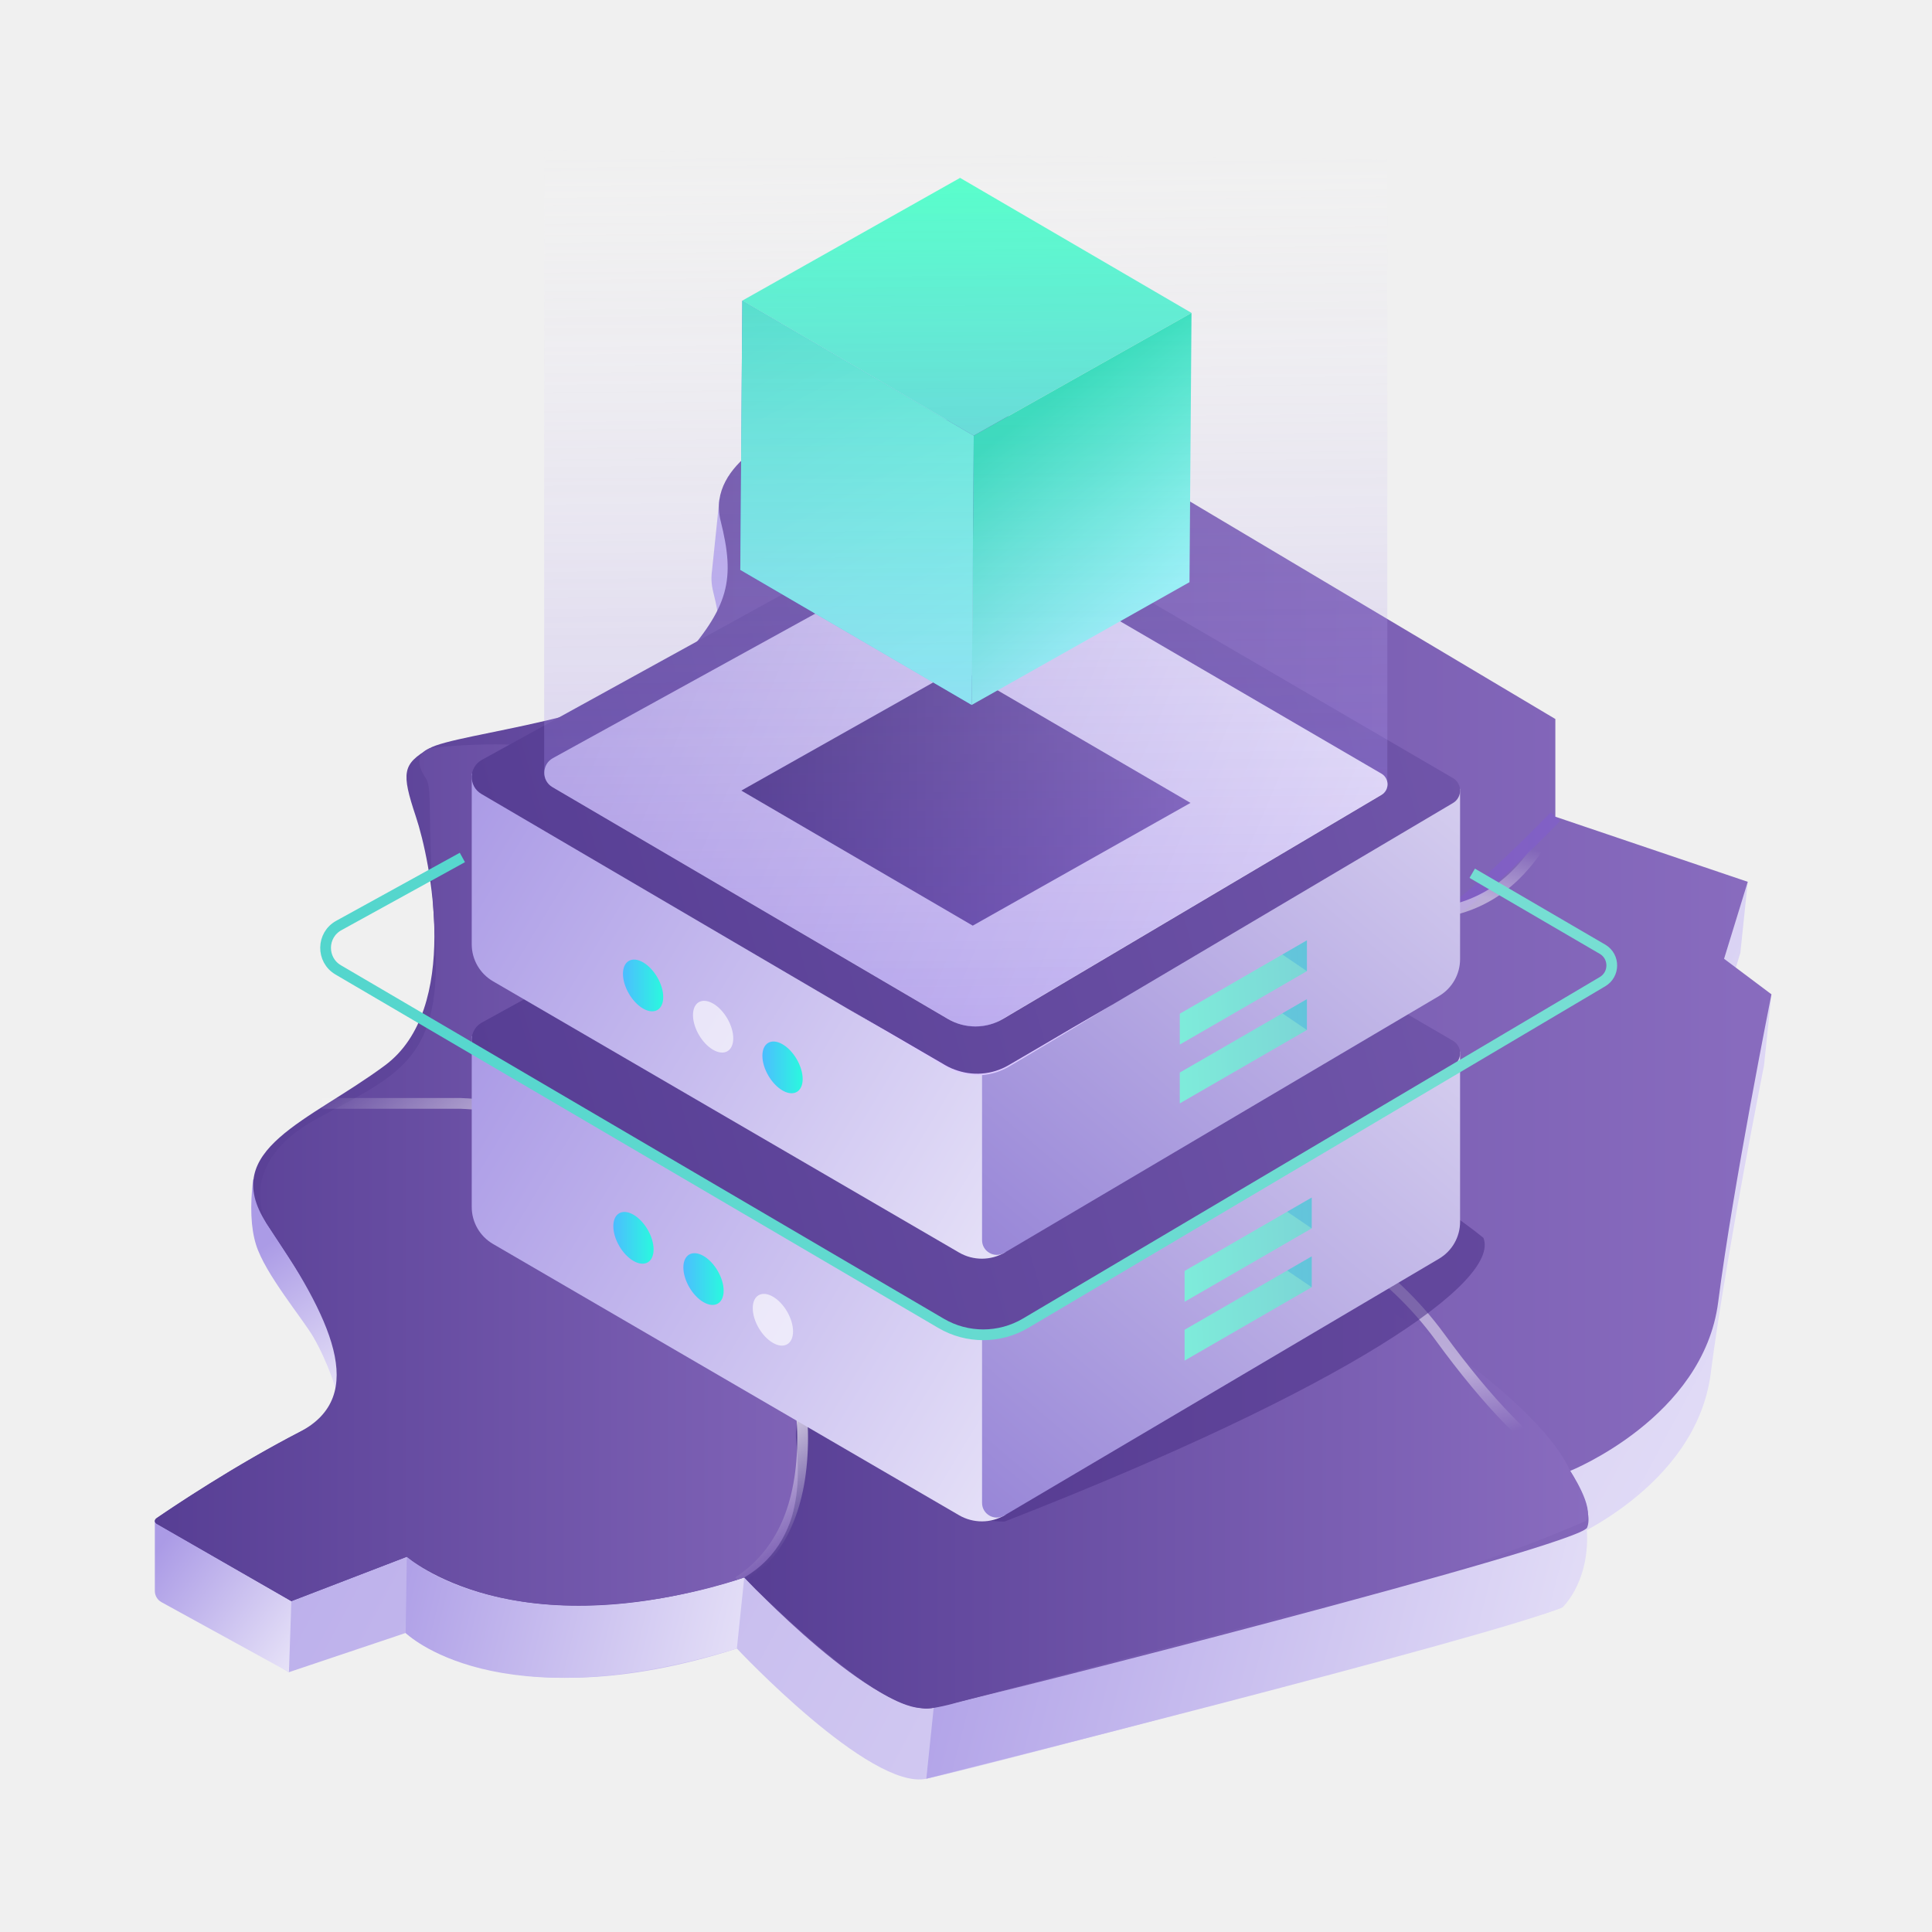
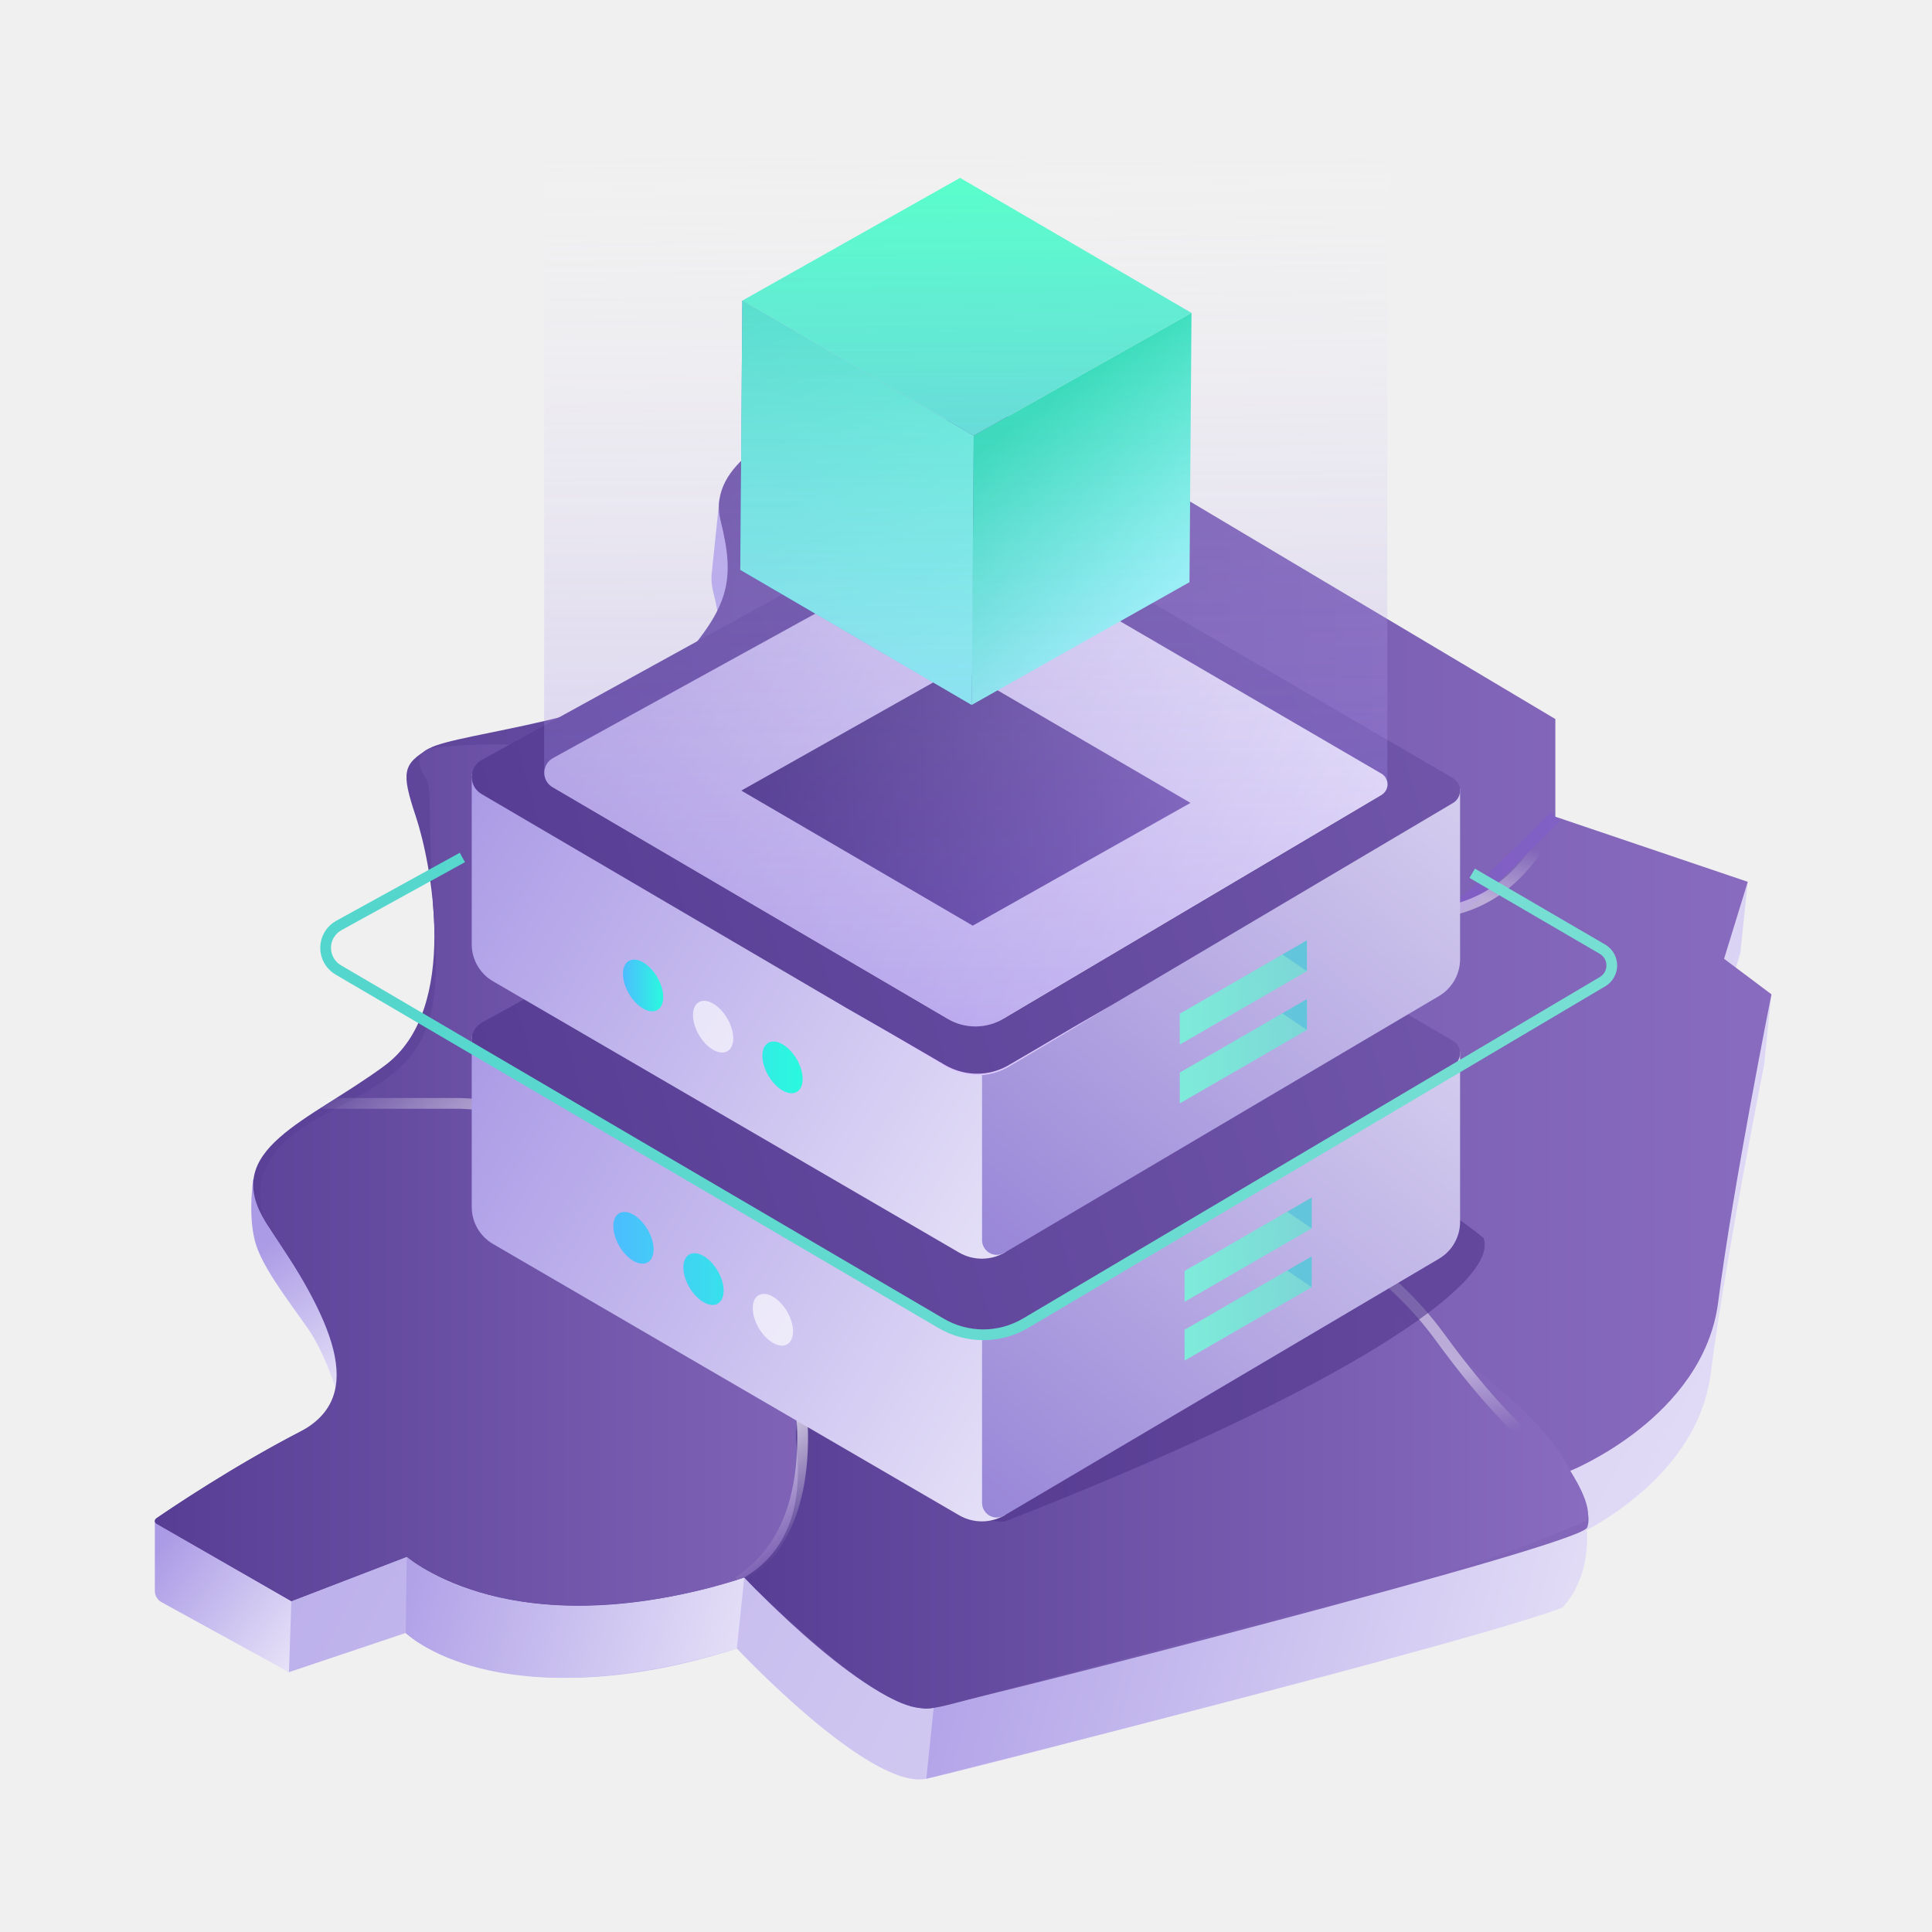
- <svg xmlns="http://www.w3.org/2000/svg" xmlns:xlink="http://www.w3.org/1999/xlink" width="90px" height="90px" viewBox="0 0 90 90" version="1.1">
+ <svg xmlns="http://www.w3.org/2000/svg" xmlns:xlink="http://www.w3.org/1999/xlink" width="90" height="90" viewBox="0 0 90 90">
  <defs>
-     <linearGradient x1="154.816%" y1="104.681%" x2="-12.169%" y2="31.702%" id="linearGradient-1">
-       <stop stop-color="#FFFFFF" offset="0%" />
+     <linearGradient x1="154.816%" y1="104.681%" x2="-12.169%" y2="31.702%" id="a">
+       <stop stop-color="#FFF" offset="0%" />
      <stop stop-color="#AB9BE6" offset="100%" />
    </linearGradient>
-     <linearGradient x1="135.308%" y1="133.537%" x2="-0.598%" y2="22.046%" id="linearGradient-2">
-       <stop stop-color="#FFFFFF" offset="0%" />
+     <linearGradient x1="135.308%" y1="133.537%" x2="-.598%" y2="22.046%" id="b">
+       <stop stop-color="#FFF" offset="0%" />
      <stop stop-color="#AB9BE6" offset="100%" />
    </linearGradient>
-     <linearGradient x1="154.816%" y1="60.677%" x2="-12.169%" y2="46.427%" id="linearGradient-3">
-       <stop stop-color="#FFFFFF" offset="0%" />
+     <linearGradient x1="154.816%" y1="60.677%" x2="-12.169%" y2="46.427%" id="c">
+       <stop stop-color="#FFF" offset="0%" />
      <stop stop-color="#AB9BE6" offset="100%" />
    </linearGradient>
-     <linearGradient x1="154.816%" y1="62.724%" x2="-12.169%" y2="45.742%" id="linearGradient-4">
-       <stop stop-color="#FFFFFF" offset="0%" />
+     <linearGradient x1="154.816%" y1="62.724%" x2="-12.169%" y2="45.742%" id="d">
+       <stop stop-color="#FFF" offset="0%" />
      <stop stop-color="#AB9BE6" offset="100%" />
    </linearGradient>
-     <linearGradient x1="42.313%" y1="14.782%" x2="72.835%" y2="155.343%" id="linearGradient-5">
-       <stop stop-color="#00C6FB" offset="0.54%" />
+     <linearGradient x1="42.313%" y1="14.782%" x2="72.835%" y2="155.343%" id="e">
+       <stop stop-color="#00C6FB" offset=".54%" />
      <stop stop-color="#005BEA" offset="100%" />
    </linearGradient>
-     <linearGradient x1="68.974%" y1="133.537%" x2="38.746%" y2="22.046%" id="linearGradient-6">
-       <stop stop-color="#FFFFFF" offset="0%" />
+     <linearGradient x1="68.974%" y1="133.537%" x2="38.746%" y2="22.046%" id="f">
+       <stop stop-color="#FFF" offset="0%" />
      <stop stop-color="#AB9BE6" offset="100%" />
    </linearGradient>
-     <linearGradient x1="0%" y1="50%" x2="100%" y2="50%" id="linearGradient-7">
+     <linearGradient x1="0%" y1="50%" y2="50%" id="g">
      <stop stop-color="#573E94" offset="0%" />
      <stop stop-color="#896CBF" offset="100%" />
    </linearGradient>
-     <linearGradient x1="0%" y1="50%" x2="100%" y2="50%" id="linearGradient-8">
+     <linearGradient x1="0%" y1="50%" y2="50%" id="h">
      <stop stop-color="#573E94" offset="0%" />
      <stop stop-color="#896CBF" offset="100%" />
    </linearGradient>
-     <linearGradient x1="0%" y1="50%" x2="100%" y2="50%" id="linearGradient-9">
+     <linearGradient x1="0%" y1="50%" y2="50%" id="i">
      <stop stop-color="#573E94" offset="0%" />
      <stop stop-color="#896CBF" offset="100%" />
    </linearGradient>
-     <linearGradient x1="-0.203%" y1="50.082%" x2="100.275%" y2="50.082%" id="linearGradient-10">
+     <linearGradient x1="-.203%" y1="50.082%" x2="100.275%" y2="50.082%" id="j">
      <stop stop-color="#AE4AF5" offset="0%" />
      <stop stop-color="#7D4AF5" offset="100%" />
    </linearGradient>
-     <linearGradient x1="-5.093%" y1="0.463%" x2="77.192%" y2="108.269%" id="linearGradient-11">
-       <stop stop-color="#FFFFFF" stop-opacity="0" offset="0%" />
-       <stop stop-color="#FFFFFF" stop-opacity="0.471" offset="17.714%" />
-       <stop stop-color="#FFFFFF" offset="77.446%" />
-       <stop stop-color="#FFFFFF" stop-opacity="0" offset="100%" />
+     <linearGradient x1="-5.093%" y1=".463%" x2="77.192%" y2="108.269%" id="k">
+       <stop stop-color="#FFF" stop-opacity="0" offset="0%" />
+       <stop stop-color="#FFF" stop-opacity=".471" offset="17.714%" />
+       <stop stop-color="#FFF" offset="77.446%" />
+       <stop stop-color="#FFF" stop-opacity="0" offset="100%" />
    </linearGradient>
-     <linearGradient x1="50%" y1="17.079%" x2="77.192%" y2="88.724%" id="linearGradient-12">
-       <stop stop-color="#FFFFFF" stop-opacity="0.473" offset="0%" />
-       <stop stop-color="#FFFFFF" stop-opacity="0.461" offset="66.084%" />
-       <stop stop-color="#FFFFFF" stop-opacity="0" offset="100%" />
+     <linearGradient x1="50%" y1="17.079%" x2="77.192%" y2="88.724%" id="l">
+       <stop stop-color="#FFF" stop-opacity=".473" offset="0%" />
+       <stop stop-color="#FFF" stop-opacity=".461" offset="66.084%" />
+       <stop stop-color="#FFF" stop-opacity="0" offset="100%" />
    </linearGradient>
-     <linearGradient x1="103.767%" y1="17.443%" x2="77.192%" y2="82.378%" id="linearGradient-13">
-       <stop stop-color="#FFFFFF" stop-opacity="0" offset="0%" />
-       <stop stop-color="#FFFFFF" stop-opacity="0.461" offset="33.916%" />
-       <stop stop-color="#FFFFFF" stop-opacity="0.473" offset="100%" />
+     <linearGradient x1="103.767%" y1="17.443%" x2="77.192%" y2="82.378%" id="m">
+       <stop stop-color="#FFF" stop-opacity="0" offset="0%" />
+       <stop stop-color="#FFF" stop-opacity=".461" offset="33.916%" />
+       <stop stop-color="#FFF" stop-opacity=".473" offset="100%" />
    </linearGradient>
-     <linearGradient x1="107.688%" y1="45.802%" x2="102.087%" y2="46.212%" id="linearGradient-14">
-       <stop stop-color="#5F41F6" stop-opacity="0.569" offset="0%" />
+     <linearGradient x1="107.688%" y1="45.802%" x2="102.087%" y2="46.212%" id="n">
+       <stop stop-color="#5F41F6" stop-opacity=".569" offset="0%" />
      <stop stop-color="#4D3188" offset="100%" />
    </linearGradient>
-     <linearGradient x1="154.816%" y1="119.152%" x2="-12.169%" y2="26.86%" id="linearGradient-15">
-       <stop stop-color="#FFFFFF" offset="0%" />
+     <linearGradient x1="154.816%" y1="119.152%" x2="-12.169%" y2="26.86%" id="o">
+       <stop stop-color="#FFF" offset="0%" />
      <stop stop-color="#AB9BE6" offset="100%" />
    </linearGradient>
-     <linearGradient x1="157.486%" y1="-79.258%" x2="0%" y2="102.043%" id="linearGradient-16">
-       <stop stop-color="#FFFFFF" offset="0%" />
+     <linearGradient x1="157.486%" y1="-79.258%" x2="0%" y2="102.043%" id="p">
+       <stop stop-color="#FFF" offset="0%" />
      <stop stop-color="#9785D7" offset="100%" />
    </linearGradient>
-     <linearGradient x1="0%" y1="50%" x2="196.973%" y2="17.413%" id="linearGradient-17">
+     <linearGradient x1="0%" y1="50%" x2="196.973%" y2="17.413%" id="q">
      <stop stop-color="#573E94" offset="0%" />
      <stop stop-color="#896CBF" offset="100%" />
    </linearGradient>
-     <linearGradient x1="157.486%" y1="-79.255%" x2="0%" y2="102.042%" id="linearGradient-18">
-       <stop stop-color="#FFFFFF" offset="0%" />
+     <linearGradient x1="157.486%" y1="-79.255%" x2="0%" y2="102.042%" id="r">
+       <stop stop-color="#FFF" offset="0%" />
      <stop stop-color="#9785D7" offset="100%" />
    </linearGradient>
-     <linearGradient x1="109.793%" y1="70.613%" x2="-12.169%" y2="40.665%" id="linearGradient-19">
-       <stop stop-color="#FFFFFF" offset="0%" />
+     <linearGradient x1="109.793%" y1="70.613%" x2="-12.169%" y2="40.665%" id="s">
+       <stop stop-color="#FFF" offset="0%" />
      <stop stop-color="#B3A5E1" offset="100%" />
    </linearGradient>
-     <linearGradient x1="0.008%" y1="49.986%" x2="100.003%" y2="49.986%" id="linearGradient-20">
+     <linearGradient x1=".008%" y1="49.986%" x2="100.003%" y2="49.986%" id="t">
      <stop stop-color="#4CBDFF" offset="0%" />
      <stop stop-color="#2AF9DE" offset="100%" />
    </linearGradient>
-     <linearGradient x1="-318.782%" y1="64.988%" x2="100.002%" y2="50%" id="linearGradient-21">
+     <linearGradient x1="-318.782%" y1="64.988%" x2="100.002%" y2="50%" id="u">
      <stop stop-color="#80D0BB" offset="0%" />
      <stop stop-color="#80FBDD" offset="58.8%" />
      <stop stop-color="#7CD6D6" offset="100%" />
    </linearGradient>
-     <linearGradient x1="-318.782%" y1="64.986%" x2="100.002%" y2="50%" id="linearGradient-22">
+     <linearGradient x1="-318.782%" y1="64.986%" x2="100.002%" y2="50%" id="v">
      <stop stop-color="#80D0BB" offset="0%" />
      <stop stop-color="#80FBDD" offset="58.8%" />
      <stop stop-color="#7CD6D6" offset="100%" />
    </linearGradient>
-     <linearGradient x1="-269.748%" y1="50.002%" x2="625.411%" y2="50.002%" id="linearGradient-23">
+     <linearGradient x1="-269.748%" y1="50.002%" x2="625.411%" y2="50.002%" id="w">
      <stop stop-color="#005BEA" offset="0%" />
      <stop stop-color="#0066EC" offset="17.1%" />
      <stop stop-color="#0085F1" offset="47.58%" />
      <stop stop-color="#00B6F8" offset="87.63%" />
      <stop stop-color="#00C6FB" offset="99.46%" />
    </linearGradient>
-     <linearGradient x1="-269.748%" y1="49.994%" x2="625.411%" y2="49.994%" id="linearGradient-24">
+     <linearGradient x1="-269.748%" y1="49.994%" x2="625.411%" y2="49.994%" id="x">
      <stop stop-color="#005BEA" offset="0%" />
      <stop stop-color="#0066EC" offset="17.1%" />
      <stop stop-color="#0085F1" offset="47.58%" />
      <stop stop-color="#00B6F8" offset="87.63%" />
      <stop stop-color="#00C6FB" offset="99.46%" />
    </linearGradient>
-     <linearGradient x1="-269.748%" y1="49.996%" x2="625.411%" y2="49.996%" id="linearGradient-25">
+     <linearGradient x1="-269.748%" y1="49.996%" x2="625.411%" y2="49.996%" id="y">
      <stop stop-color="#005BEA" offset="0%" />
      <stop stop-color="#0066EC" offset="17.1%" />
      <stop stop-color="#0085F1" offset="47.58%" />
      <stop stop-color="#00B6F8" offset="87.63%" />
      <stop stop-color="#00C6FB" offset="99.46%" />
    </linearGradient>
-     <linearGradient x1="-269.748%" y1="50.006%" x2="625.411%" y2="50.006%" id="linearGradient-26">
+     <linearGradient x1="-269.748%" y1="50.006%" x2="625.411%" y2="50.006%" id="z">
      <stop stop-color="#005BEA" offset="0%" />
      <stop stop-color="#0066EC" offset="17.1%" />
      <stop stop-color="#0085F1" offset="47.58%" />
      <stop stop-color="#00B6F8" offset="87.63%" />
      <stop stop-color="#00C6FB" offset="99.46%" />
    </linearGradient>
-     <linearGradient x1="0%" y1="50%" x2="135.444%" y2="50%" id="linearGradient-27">
+     <linearGradient x1="0%" y1="50%" x2="135.444%" y2="50%" id="A">
      <stop stop-color="#3B2571" offset="0%" />
      <stop stop-color="#896CBF" offset="100%" />
    </linearGradient>
-     <linearGradient x1="65.171%" y1="101.194%" x2="13.145%" y2="-71.431%" id="linearGradient-28">
-       <stop stop-color="#52E5E7" offset="0.68%" />
+     <linearGradient x1="65.171%" y1="101.194%" x2="13.145%" y2="-71.431%" id="B">
+       <stop stop-color="#52E5E7" offset=".68%" />
      <stop stop-color="#130CB7" offset="100%" />
    </linearGradient>
-     <linearGradient x1="58.296%" y1="100%" x2="58.296%" y2="0%" id="linearGradient-29">
+     <linearGradient x1="58.296%" y1="100%" x2="58.296%" y2="0%" id="D">
      <stop stop-color="#90FFF6" offset="0%" />
      <stop stop-color="#54FFCA" offset="100%" />
    </linearGradient>
-     <polygon id="path-30" points="11.067 19.1 0.286 12.809 0.38 0.266 11.161 6.557" />
-     <linearGradient x1="58.296%" y1="100%" x2="58.296%" y2="0%" id="linearGradient-32">
+     <path id="C" d="M11.067 19.1L.286 12.808.38.267l10.78 6.291z" />
+     <linearGradient x1="58.296%" y1="100%" x2="58.296%" y2="0%" id="E">
      <stop stop-color="#57DFD4" offset="0%" />
      <stop stop-color="#54FFCA" offset="100%" />
    </linearGradient>
-     <linearGradient x1="60.42%" y1="82.732%" x2="34.283%" y2="22.352%" id="linearGradient-33">
+     <linearGradient x1="60.42%" y1="82.732%" x2="34.283%" y2="22.352%" id="F">
      <stop stop-color="#90FFF6" offset="0%" />
      <stop stop-color="#27DDB5" offset="100%" />
    </linearGradient>
-     <linearGradient x1="51.09%" y1="102.625%" x2="50%" y2="-6.593%" id="linearGradient-34">
+     <linearGradient x1="51.09%" y1="102.625%" x2="50%" y2="-6.593%" id="G">
      <stop stop-color="#7F5EE6" offset="0%" />
-       <stop stop-color="#FFFFFF" stop-opacity="0" offset="100%" />
+       <stop stop-color="#FFF" stop-opacity="0" offset="100%" />
    </linearGradient>
-     <linearGradient x1="0.287%" y1="50%" x2="100.255%" y2="50%" id="linearGradient-35">
+     <linearGradient x1=".287%" y1="50%" x2="100.255%" y2="50%" id="H">
      <stop stop-color="#53D6CD" offset="0%" />
      <stop stop-color="#78DED3" offset="100%" />
    </linearGradient>
  </defs>
-   <g id="插图/fwsc" stroke="none" stroke-width="1" fill="none" fill-rule="evenodd">
-     <g id="编组-2" transform="translate(7, 7)">
-       <g id="29" transform="translate(0, 12)">
-         <path d="M73.747,29.556 L72.97,28.974 L74.073,25.388 L74.418,22.079 L72.478,23.734 L72.837,24.97 L65.11,22.355 L65.11,17.804 L41.253,3.601 L31.27,4.188 L31.36,3.601 L26.511,4.282 L26.17,7.57 L26.17,7.57 C26.124,7.881 26.134,8.213 26.223,8.565 C26.912,11.323 26.636,12.564 24.292,15.184 C21.948,17.804 16.156,19.647 14.915,20.38 C13.674,21.113 15.191,21.803 15.88,23.871 C16.57,25.94 17.968,32.835 14.442,35.455 C10.916,38.075 5.125,39.04 7.331,42.487 C9.537,45.935 10.63,48.968 6.843,50.899 C3.056,52.829 0.998,55.513 0.998,55.513 L6.459,58.897 L11.897,57.07 C11.897,57.07 16.57,61.241 27.326,57.794 C27.326,57.794 33.532,64.413 36.152,63.861 C38.772,63.309 65.386,56.277 65.799,55.863 C66.213,55.45 65.799,52.829 65.799,52.829 C65.799,52.829 72.005,50.347 72.694,44.969 C73.248,40.65 74.513,34.018 74.99,31.575 L75.176,30.628 L75.521,27.318 C75.521,27.319 74.582,28.49 73.747,29.556 Z" id="Path" fill="url(#linearGradient-1)" />
-         <path d="M0.213,51.847 L0.213,55.11 C0.213,55.328 0.331,55.529 0.522,55.635 L6.46,58.897 L6.573,55.588 L0.213,51.847 Z" id="Path" fill="url(#linearGradient-2)" />
-         <path d="M11.951,53.519 L11.897,57.07 C11.897,57.07 16.088,61.241 27.326,57.794 L27.671,54.485 C27.671,54.484 17.398,57.863 11.951,53.519 Z" id="Path" fill="url(#linearGradient-3)" />
-         <path d="M36.496,60.552 L36.151,63.861 C36.151,63.861 62.731,57.208 65.799,55.863 C65.799,55.863 67.225,54.536 66.88,51.847 C66.88,51.847 45.529,58.552 36.496,60.552 Z" id="Path" fill="url(#linearGradient-4)" />
-         <path d="M14.809,17.546 C14.73,17.411 14.471,21.173 14.471,21.173 C14.471,21.173 16.904,24.582 16.737,29.053 C16.737,29.053 18.374,23.649 14.809,17.546 Z" id="Path" fill="url(#linearGradient-5)" />
-         <path d="M4.791,35.93 C4.641,37.188 4.686,38.203 4.925,38.976 C5.345,40.339 7.088,42.41 7.598,43.286 C8.227,44.37 8.822,45.978 8.822,46.665 C8.822,46.665 9.528,45.757 9.171,44.139 C8.74,42.189 7.071,39.233 4.791,35.93 Z" id="Path" fill="url(#linearGradient-6)" />
-         <path d="M41.598,0.291 L29.877,0.981 C29.877,0.981 25.878,2.497 26.568,5.255 C27.257,8.013 26.981,9.254 24.637,11.874 C22.293,14.494 14.23,15.133 12.99,15.867 C11.748,16.6 11.685,16.977 12.374,19.045 C13.064,21.113 14.462,28.008 10.936,30.628 C7.41,33.248 3.199,34.527 5.406,37.974 C7.612,41.421 10.975,45.659 7.188,47.589 C3.924,49.254 1.015,51.225 0.273,51.737 C0.188,51.796 0.195,51.923 0.285,51.975 L6.573,55.587 L11.951,53.519 C11.951,53.519 16.915,57.932 27.671,54.484 C27.671,54.484 33.876,61.103 36.496,60.552 C39.116,60 66.59,53 66.934,52.162 C67.278,51.324 66.144,49.52 66.144,49.52 C66.144,49.52 72.349,47.038 73.039,41.66 C73.728,36.282 75.521,27.319 75.521,27.319 L73.314,25.664 L74.417,22.078 L65.454,19.045 L65.454,14.494 L41.598,0.291 Z" id="Path" fill="url(#linearGradient-7)" />
-         <path d="M28.19,55.02 C34.151,60.779 35.622,60.518 36.012,60.584 C36.403,60.651 37.552,60.319 37.552,60.319 C37.552,60.319 55.159,55.693 59.171,54.602 C63.183,53.511 66.88,51.847 66.88,51.847 C67.303,51.24 66.144,49.52 66.144,49.52 C64.547,45.915 55.835,40.441 53.822,40.294 C51.808,40.148 43.735,28.313 40.188,28.322 C33.195,28.34 36.347,37.039 35.072,39.874 C33.796,42.708 31.387,44.055 30.497,46.035 C29.607,48.015 30.395,50.362 29.828,51.847 C29.261,53.333 27.671,54.484 27.671,54.484 L28.19,55.02 Z" id="Path" fill="url(#linearGradient-8)" />
-         <path d="M12.99,15.867 C12.99,15.867 19.481,14.842 25.15,17.543 C30.82,20.243 37.507,28.966 37.507,28.966 C37.507,28.966 34.894,30.094 35.399,35.998 C35.551,37.772 35.931,39.9 33.12,42.747 C30.279,45.625 30.107,47.103 30.074,47.794 C30.041,48.484 30.961,52.553 27.671,54.484 C27.671,54.484 18.097,57.987 11.951,53.519 L6.573,55.587 L0.32,51.995 C0.32,51.995 0.075,51.872 0.347,51.686 C0.619,51.501 3.717,49.394 6.958,47.708 C10.198,46.021 8.411,42.38 5.406,37.974 C5.406,37.974 3.896,35.223 7.748,33.124 C11.6,31.024 13.656,30.386 13.261,24.521 C12.866,18.656 13.174,17.746 12.821,17.23 C12.467,16.714 12.361,16.131 12.99,15.867 Z" id="Path" fill="url(#linearGradient-9)" />
-         <path d="M37.507,28.966 C37.507,28.966 45.914,23.657 50.521,23.545 C55.127,23.433 57.607,24.454 59.095,24.298 C60.584,24.141 65.454,19.045 65.454,19.045" id="Path" stroke="url(#linearGradient-10)" stroke-width="0.594" opacity="0.2" />
-         <path d="M27.396,54.687 C29.393,53.378 30.391,51.133 30.391,47.952 C30.391,45.026 28.951,40.586 26.07,34.632 C25.902,34.285 25.639,33.753 25.282,33.036 L14.471,32.4 L8,32.4" id="路径-2" stroke="url(#linearGradient-11)" stroke-width="0.5" />
-         <path d="M66.144,49.52 C64.349,48.446 62.327,46.368 60.078,43.286 C57.829,40.205 54.43,37.884 49.882,36.325" id="路径-3" stroke="url(#linearGradient-12)" stroke-width="0.5" />
-         <path d="M65.454,19.045 C64.39,21.317 62.911,22.735 61.016,23.298 C59.121,23.861 55.483,26.241 50.1,30.438" id="路径-3备份" stroke="url(#linearGradient-13)" stroke-width="0.5" />
-       </g>
-       <path d="M15.792,50.663 C27.832,57.339 35.321,61.683 38.26,63.695 C38.358,63.762 39.69,63.921 39.817,63.872 C55.886,57.605 62.902,52.685 62.103,50.663 C59.967,48.914 54.025,45.208 44.279,39.544 L15.792,50.663 Z" id="路径" fill="url(#linearGradient-14)" opacity="0.564" />
-       <g id="编组" transform="translate(8, 0)">
-         <g id="XMLID_1574_" transform="translate(6.9, 41.2383)" fill="url(#linearGradient-15)">
-           <path d="M23.848,13.239 L24.917,22.34 L24.917,22.34 C24.257,22.729 23.438,22.732 22.775,22.346 L1.066,9.71 C0.452,9.353 0.075,8.697 0.075,7.987 L0.075,0.032 L23.848,13.239 Z" id="XMLID_1575_" />
-         </g>
-         <g id="XMLID_1572_" transform="translate(30.6, 41.8383)" fill="url(#linearGradient-16)">
-           <path d="M22.416,0.145 L22.416,8.081 C22.416,8.786 22.043,9.439 21.436,9.797 L1.183,21.76 C0.726,22.03 0.148,21.701 0.148,21.17 L0.148,11.976 L22.416,0.145 Z" id="XMLID_1573_" />
-         </g>
-         <path d="M52.685,42.645 L32.035,54.871 C31.102,55.423 29.943,55.425 29.008,54.877 L7.426,42.224 C6.815,41.865 6.827,40.978 7.447,40.635 L28.481,29.052 C29.431,28.527 30.591,28.56 31.51,29.138 L52.701,41.493 C53.128,41.762 53.12,42.388 52.685,42.645 Z" id="XMLID_1571_" fill="url(#linearGradient-17)" />
-         <g id="XMLID_1567_" transform="translate(6.9, 28.9383)" fill="url(#linearGradient-15)">
-           <path d="M23.848,13.302 L24.917,22.402 L24.917,22.402 C24.257,22.792 23.438,22.795 22.775,22.409 L1.066,9.773 C0.452,9.416 0.075,8.76 0.075,8.05 L0.075,0.095 L23.848,13.302 Z" id="XMLID_1568_" />
-         </g>
-         <g id="XMLID_1565_" transform="translate(30.6, 29.5383)" fill="url(#linearGradient-18)">
-           <path d="M22.416,0.208 L22.416,8.143 C22.416,8.848 22.043,9.501 21.436,9.86 L1.183,21.823 C0.726,22.093 0.148,21.763 0.148,21.232 L0.148,12.038 L22.416,0.208 Z" id="XMLID_1566_" />
-         </g>
-         <path d="M52.685,30.408 L32.035,42.633 C31.102,43.185 29.943,43.188 29.008,42.64 L7.426,29.986 C6.815,29.628 6.827,28.74 7.447,28.398 L28.481,16.814 C29.431,16.29 30.591,16.323 31.51,16.901 L52.701,29.256 C53.128,29.525 53.12,30.151 52.685,30.408 Z" id="XMLID_1564_" fill="url(#linearGradient-17)" />
-         <path d="M49.354,30.029 L31.735,40.46 C30.94,40.931 29.951,40.933 29.153,40.465 L10.74,29.67 C10.219,29.365 10.229,28.607 10.758,28.315 L28.703,18.432 C29.514,17.985 30.503,18.013 31.287,18.506 L49.367,29.047 C49.731,29.276 49.724,29.81 49.354,30.029 Z" id="XMLID_1561_" fill="url(#linearGradient-19)" />
-         <path d="M24.509,40.002 C24.509,40.002 25.27,40.439 26.412,41.095 C26.981,41.425 27.646,41.812 28.357,42.226 C28.535,42.329 28.716,42.434 28.899,42.541 C29.083,42.653 29.264,42.751 29.468,42.824 C29.868,42.974 30.306,43.045 30.738,43.009 C31.171,42.979 31.594,42.845 31.965,42.633 C32.338,42.416 32.705,42.201 33.06,41.994 C33.77,41.577 34.432,41.188 35,40.855 C36.139,40.195 36.899,39.754 36.899,39.754 C36.899,39.754 36.148,40.208 35.02,40.889 C34.455,41.227 33.796,41.62 33.089,42.042 C32.735,42.252 32.369,42.469 31.997,42.69 C31.62,42.909 31.187,43.05 30.744,43.083 C30.3,43.117 29.852,43.04 29.444,42.885 C29.241,42.812 29.045,42.703 28.868,42.593 C28.686,42.485 28.506,42.379 28.329,42.274 C27.62,41.855 26.959,41.464 26.392,41.129 C25.262,40.453 24.509,40.002 24.509,40.002 Z" id="Path" fill="#DCCAFF" />
-         <path d="M15.896,39.448 C15.896,40.043 15.476,40.282 14.958,39.983 C14.44,39.684 14.02,38.959 14.02,38.365 C14.02,37.77 14.44,37.531 14.958,37.83 C15.476,38.129 15.896,38.854 15.896,39.448 Z" id="Path" fill="url(#linearGradient-20)" />
-         <path d="M19.158,41.369 C19.158,41.964 18.738,42.203 18.22,41.904 C17.702,41.605 17.282,40.881 17.282,40.286 C17.282,39.691 17.702,39.452 18.22,39.751 C18.738,40.05 19.158,40.775 19.158,41.369 Z" id="Path" fill="#FFFFFF" opacity="0.637" />
-         <path d="M22.391,43.264 C22.391,43.859 21.971,44.099 21.453,43.799 C20.935,43.5 20.515,42.776 20.515,42.181 C20.515,41.587 20.935,41.347 21.453,41.646 C21.971,41.945 22.391,42.67 22.391,43.264 Z" id="Path" fill="url(#linearGradient-20)" />
-         <path d="M15.447,51.204 C15.447,51.799 15.027,52.038 14.509,51.739 C13.991,51.44 13.571,50.716 13.571,50.121 C13.571,49.526 13.991,49.287 14.509,49.586 C15.027,49.885 15.447,50.61 15.447,51.204 Z" id="Path" fill="url(#linearGradient-20)" />
-         <path d="M18.71,53.126 C18.71,53.72 18.29,53.959 17.772,53.66 C17.254,53.361 16.834,52.637 16.834,52.042 C16.834,51.448 17.254,51.208 17.772,51.507 C18.29,51.806 18.71,52.531 18.71,53.126 Z" id="Path" fill="url(#linearGradient-20)" />
-         <path d="M21.943,55.021 C21.943,55.615 21.523,55.855 21.005,55.556 C20.486,55.257 20.066,54.532 20.066,53.938 C20.066,53.343 20.486,53.104 21.005,53.403 C21.523,53.702 21.943,54.426 21.943,55.021 Z" id="Path" fill="#FFFFFF" opacity="0.637" />
-         <polygon id="Path" fill="url(#linearGradient-21)" points="46.105 50.222 40.183 53.642 40.183 52.205 46.105 48.786" />
-         <polygon id="Path" fill="url(#linearGradient-22)" points="46.105 52.963 40.183 56.382 40.183 54.946 46.105 51.526" />
-         <polygon id="Path" fill="url(#linearGradient-23)" opacity="0.2" points="46.105 50.222 44.961 49.447 46.105 48.786" />
-         <polygon id="Path" fill="url(#linearGradient-24)" opacity="0.2" points="46.105 52.963 44.961 52.187 46.105 51.526" />
-         <polygon id="Path" fill="url(#linearGradient-21)" points="45.881 38.24 39.959 41.66 39.959 40.223 45.881 36.804" />
-         <polygon id="Path" fill="url(#linearGradient-21)" points="45.881 40.981 39.959 44.4 39.959 42.964 45.881 39.544" />
-         <polygon id="Path" fill="url(#linearGradient-25)" opacity="0.2" points="45.881 38.24 44.737 37.465 45.881 36.804" />
-         <polygon id="Path" fill="url(#linearGradient-26)" opacity="0.2" points="45.881 40.981 44.737 40.205 45.881 39.544" />
-         <polygon id="Path" fill="url(#linearGradient-27)" points="19.533 29.829 29.677 24.111 40.458 30.402 30.314 36.12" />
-         <polygon id="Path" fill="url(#linearGradient-28)" points="30.267 25.838 19.486 19.547 19.58 7.004 30.361 13.295" />
-         <g id="Clipped" transform="translate(19.2, 6.7383)">
-           <mask id="mask-31" fill="white">
-             <use xlink:href="#path-30" />
-           </mask>
-           <use id="SVGID_1260_" fill="url(#linearGradient-29)" opacity="0.8" xlink:href="#path-30" />
-         </g>
-         <polygon id="Path" fill="url(#linearGradient-32)" points="19.58 7.004 29.724 1.286 40.505 7.577 30.361 13.295" />
-         <polygon id="Path" fill="url(#linearGradient-33)" points="30.361 13.295 40.505 7.577 40.411 20.12 30.267 25.838" />
-         <path d="M49.346,30.021 L31.728,40.451 C31.728,40.451 30.575,41.294 29.146,40.456 L10.733,29.661 C10.733,29.661 10.385,29.518 10.349,29.024 L10.348,0 L49.627,0.425 L49.628,29.456 C49.628,29.456 49.739,29.788 49.346,30.021 Z" id="Path" fill="url(#linearGradient-34)" opacity="0.4" />
-         <path d="M53.582,33.68 C54.936,34.469 56.966,35.653 59.672,37.231 C60.228,37.58 60.217,38.395 59.652,38.729 L32.779,54.639 C31.565,55.357 30.057,55.361 28.84,54.647 L0.755,38.181 C-0.041,37.715 -0.025,36.559 0.782,36.114 C3.34,34.705 5.259,33.648 6.539,32.944" id="路径" stroke="url(#linearGradient-35)" stroke-width="0.5" />
-       </g>
+   <g fill="none" fill-rule="evenodd">
+     <path d="M73.747 29.556l-.777-.582 1.103-3.586.345-3.31-1.94 1.656.359 1.236-7.727-2.615v-4.551L41.253 3.601l-9.983.587.09-.587-4.849.681-.341 3.288c-.046.311-.036.643.053.995.689 2.758.413 3.999-1.931 6.619-2.344 2.62-8.136 4.463-9.377 5.196-1.241.733.276 1.423.965 3.491.69 2.069 2.088 8.964-1.438 11.584-3.526 2.62-9.317 3.585-7.111 7.032 2.206 3.448 3.3 6.481-.488 8.412-3.787 1.93-5.845 4.614-5.845 4.614l5.461 3.384 5.438-1.827s4.673 4.171 15.43.724c0 0 6.205 6.619 8.825 6.067 2.62-.552 29.234-7.584 29.647-7.998.414-.413 0-3.034 0-3.034s6.206-2.482 6.895-7.86c.554-4.32 1.82-10.95 2.296-13.394l.186-.947.345-3.31s-.94 1.172-1.774 2.238z" fill="url(#a)" transform="translate(7 19)" />
+     <path d="M.213 51.847v3.263a.6.6 0 0 0 .31.525l5.937 3.262.113-3.31-6.36-3.74z" fill="url(#b)" transform="translate(7 19)" />
+     <path d="M11.95 53.52l-.053 3.55s4.19 4.171 15.43.724l.344-3.31s-10.273 3.379-15.72-.965z" fill="url(#c)" transform="translate(7 19)" />
+     <path d="M36.496 60.552l-.345 3.31s26.58-6.654 29.648-7.999c0 0 1.426-1.327 1.081-4.016 0 0-21.351 6.705-30.384 8.705z" fill="url(#d)" transform="translate(7 19)" />
+     <path d="M14.81 17.546c-.08-.135-.34 3.627-.34 3.627s2.434 3.409 2.267 7.88c0 0 1.637-5.404-1.928-11.507z" fill="url(#e)" transform="translate(7 19)" />
+     <path d="M4.79 35.93c-.149 1.258-.104 2.273.135 3.046.42 1.363 2.163 3.434 2.673 4.31.63 1.084 1.224 2.692 1.224 3.379 0 0 .706-.908.349-2.526-.431-1.95-2.1-4.906-4.38-8.209z" fill="url(#f)" transform="translate(7 19)" />
+     <path d="M41.598.291l-11.72.69s-4 1.516-3.31 4.274.413 4-1.93 6.62c-2.345 2.62-10.408 3.258-11.648 3.992-1.242.733-1.305 1.11-.616 3.178.69 2.068 2.088 8.963-1.438 11.583-3.526 2.62-7.737 3.899-5.53 7.346 2.206 3.447 5.57 7.685 1.782 9.615-3.264 1.665-6.173 3.636-6.915 4.148a.14.14 0 0 0 .012.238l6.288 3.612 5.378-2.068s4.964 4.413 15.72.965c0 0 6.205 6.62 8.825 6.068C39.116 60 66.59 53 66.934 52.162c.344-.838-.79-2.642-.79-2.642s6.205-2.482 6.895-7.86c.69-5.378 2.482-14.341 2.482-14.341l-2.207-1.655 1.103-3.586-8.963-3.033v-4.55L41.598.29z" fill="url(#g)" transform="translate(7 19)" />
+     <path d="M28.19 55.02c5.96 5.76 7.432 5.498 7.822 5.564.39.067 1.54-.265 1.54-.265s17.607-4.626 21.62-5.717c4.011-1.09 7.708-2.755 7.708-2.755.423-.607-.736-2.327-.736-2.327-1.597-3.605-10.309-9.08-12.322-9.226-2.014-.146-10.087-11.98-13.634-11.972-6.993.018-3.84 8.717-5.116 11.552-1.276 2.834-3.685 4.18-4.575 6.16-.89 1.981-.102 4.328-.67 5.813-.566 1.486-2.156 2.637-2.156 2.637l.519.536z" fill="url(#h)" transform="translate(7 19)" />
+     <path d="M12.99 15.867s6.491-1.025 12.16 1.676c5.67 2.7 12.357 11.423 12.357 11.423s-2.613 1.128-2.108 7.032c.152 1.774.532 3.902-2.279 6.749-2.841 2.878-3.013 4.356-3.046 5.047-.033.69.887 4.76-2.403 6.69 0 0-9.574 3.503-15.72-.965l-5.378 2.068L.32 51.995s-.245-.123.027-.309c.272-.185 3.37-2.292 6.61-3.978 3.24-1.687 1.454-5.328-1.551-9.734 0 0-1.51-2.75 2.342-4.85 3.852-2.1 5.908-2.738 5.513-8.603-.395-5.865-.087-6.775-.44-7.291-.354-.516-.46-1.1.169-1.363z" fill="url(#i)" transform="translate(7 19)" />
+     <path d="M37.507 28.966s8.407-5.309 13.014-5.421c4.606-.112 7.086.91 8.574.753 1.489-.157 6.36-5.253 6.36-5.253" stroke="url(#j)" stroke-width=".594" opacity=".2" transform="translate(7 19)" />
+     <path d="M27.396 54.687c1.997-1.309 2.995-3.554 2.995-6.735 0-2.926-1.44-7.366-4.321-13.32-.168-.347-.43-.879-.788-1.596L14.47 32.4H8" stroke="url(#k)" stroke-width=".5" transform="translate(7 19)" />
+     <path d="M66.144 49.52c-1.795-1.074-3.817-3.152-6.066-6.234-2.249-3.081-5.648-5.402-10.196-6.961" stroke="url(#l)" stroke-width=".5" transform="translate(7 19)" />
+     <path d="M65.454 19.045c-1.064 2.272-2.543 3.69-4.438 4.253-1.895.563-5.533 2.943-10.916 7.14" stroke="url(#m)" stroke-width=".5" transform="translate(7 19)" />
+     <path d="M15.792 50.663c12.04 6.676 19.529 11.02 22.468 13.032.098.067 1.43.226 1.557.177 16.07-6.267 23.085-11.187 22.286-13.21-2.136-1.748-8.078-5.454-17.824-11.118L15.792 50.663z" fill="url(#n)" opacity=".564" transform="translate(7 7)" />
+     <g>
+       <path d="M23.848 13.239l1.07 9.1c-.66.39-1.48.393-2.143.007L1.065 9.71a1.994 1.994 0 0 1-.99-1.723V.032l23.773 13.207z" transform="translate(21.9 48.238)" fill="url(#o)" />
+       <path d="M22.416.145v7.936c0 .705-.373 1.358-.98 1.716L1.183 21.76a.686.686 0 0 1-1.035-.59v-9.194L22.416.146z" transform="translate(45.6 48.838)" fill="url(#p)" />
+       <path d="M52.685 42.645l-20.65 12.226a2.98 2.98 0 0 1-3.027.006L7.427 42.224a.914.914 0 0 1 .02-1.589L28.48 29.052a2.981 2.981 0 0 1 3.029.086L52.7 41.493a.675.675 0 0 1-.015 1.152z" fill="url(#q)" transform="translate(15 7)" />
+       <path d="M23.848 13.302l1.07 9.1c-.66.39-1.48.393-2.143.007L1.065 9.773a1.994 1.994 0 0 1-.99-1.723V.094l23.773 13.208z" transform="translate(21.9 35.938)" fill="url(#o)" />
+       <path d="M22.416.208v7.935c0 .705-.373 1.358-.98 1.717L1.183 21.823a.686.686 0 0 1-1.035-.59v-9.195L22.416.208z" transform="translate(45.6 36.538)" fill="url(#r)" />
+       <path d="M52.685 30.408l-20.65 12.225a2.98 2.98 0 0 1-3.027.007L7.427 29.986a.914.914 0 0 1 .02-1.588L28.48 16.814a2.981 2.981 0 0 1 3.029.087L52.7 29.256a.675.675 0 0 1-.015 1.152z" fill="url(#q)" transform="translate(15 7)" />
+       <path d="M49.354 30.03L31.735 40.46a2.544 2.544 0 0 1-2.582.005L10.74 29.67a.78.78 0 0 1 .018-1.355l17.945-9.883c.811-.447 1.8-.42 2.584.074l18.08 10.541a.576.576 0 0 1-.013.982z" fill="url(#s)" transform="translate(15 7)" />
+       <path d="M39.509 47.002l1.903 1.093c.57.33 1.234.717 1.945 1.13l.542.316c.184.112.365.21.569.283.4.15.838.221 1.27.185.433-.03.856-.164 1.227-.376l1.095-.639 1.94-1.14 1.899-1.1-1.879 1.135-1.931 1.153-1.092.648c-.377.22-.81.36-1.253.393a3.02 3.02 0 0 1-1.3-.198 3.159 3.159 0 0 1-.576-.292l-.54-.32-1.936-1.144-1.883-1.127z" fill="#DCCAFF" />
+       <path d="M15.896 39.448c0 .595-.42.834-.938.535-.518-.299-.938-1.023-.938-1.618 0-.595.42-.834.938-.535.518.3.938 1.024.938 1.618z" fill="url(#t)" transform="translate(15 7)" />
+       <path d="M34.158 48.37c0 .594-.42.833-.938.534-.518-.299-.938-1.023-.938-1.618 0-.595.42-.834.938-.535.518.3.938 1.024.938 1.618z" fill="#FFF" opacity=".637" />
+       <path d="M22.391 43.264c0 .595-.42.834-.938.535-.518-.299-.938-1.023-.938-1.618 0-.594.42-.834.938-.535.518.3.938 1.024.938 1.618zM15.447 51.204c0 .595-.42.834-.938.535-.518-.299-.938-1.023-.938-1.618 0-.595.42-.834.938-.535.518.3.938 1.024.938 1.618zM18.71 53.126c0 .594-.42.834-.938.534-.518-.299-.938-1.023-.938-1.618 0-.594.42-.834.938-.535.518.3.938 1.024.938 1.619z" fill="url(#t)" transform="translate(15 7)" />
+       <path d="M36.943 62.02c0 .595-.42.835-.938.536-.519-.3-.939-1.024-.939-1.618 0-.595.42-.834.938-.535.519.299.939 1.023.939 1.618z" fill="#FFF" opacity=".637" />
+       <path fill="url(#u)" d="M46.105 50.222l-5.922 3.42v-1.437l5.922-3.42z" transform="translate(15 7)" />
+       <path fill="url(#v)" d="M46.105 52.963l-5.922 3.419v-1.436l5.922-3.42z" transform="translate(15 7)" />
+       <path fill="url(#w)" opacity=".2" d="M46.105 50.222l-1.144-.775 1.145-.661z" transform="translate(15 7)" />
+       <path fill="url(#x)" opacity=".2" d="M46.105 52.963l-1.144-.776 1.145-.66z" transform="translate(15 7)" />
+       <path fill="url(#u)" d="M45.881 38.24l-5.922 3.42v-1.437l5.922-3.42zM45.881 40.98L39.96 44.4v-1.436l5.922-3.42z" transform="translate(15 7)" />
+       <path fill="url(#y)" opacity=".2" d="M45.881 38.24l-1.144-.775 1.144-.661z" transform="translate(15 7)" />
+       <path fill="url(#z)" opacity=".2" d="M45.881 40.98l-1.144-.775 1.144-.66z" transform="translate(15 7)" />
+       <path fill="url(#A)" d="M19.533 29.829l10.144-5.718 10.781 6.291-10.144 5.718z" transform="translate(15 7)" />
+       <path fill="url(#B)" d="M30.267 25.838l-10.781-6.291.094-12.543 10.78 6.291z" transform="translate(15 7)" />
+       <use fill="url(#D)" opacity=".8" xlink:href="#C" transform="translate(34.2 13.738)" />
+       <path fill="url(#E)" d="M19.58 7.004l10.144-5.718 10.78 6.291-10.143 5.718z" transform="translate(15 7)" />
+       <path fill="url(#F)" d="M30.36 13.295l10.145-5.718-.094 12.543-10.144 5.718z" transform="translate(15 7)" />
+       <path d="M49.346 30.02L31.728 40.452s-1.153.843-2.582.005L10.733 29.661s-.348-.143-.384-.637V0l39.279.425v29.031s.111.332-.282.565z" fill="url(#G)" opacity=".4" transform="translate(15 7)" />
+       <path d="M53.582 33.68l6.09 3.55a.878.878 0 0 1-.02 1.5L32.779 54.638a3.88 3.88 0 0 1-3.939.008L.755 38.181a1.19 1.19 0 0 1 .027-2.067c2.558-1.41 4.477-2.466 5.757-3.17" stroke="url(#H)" stroke-width=".5" transform="translate(15 7)" />
    </g>
  </g>
</svg>
